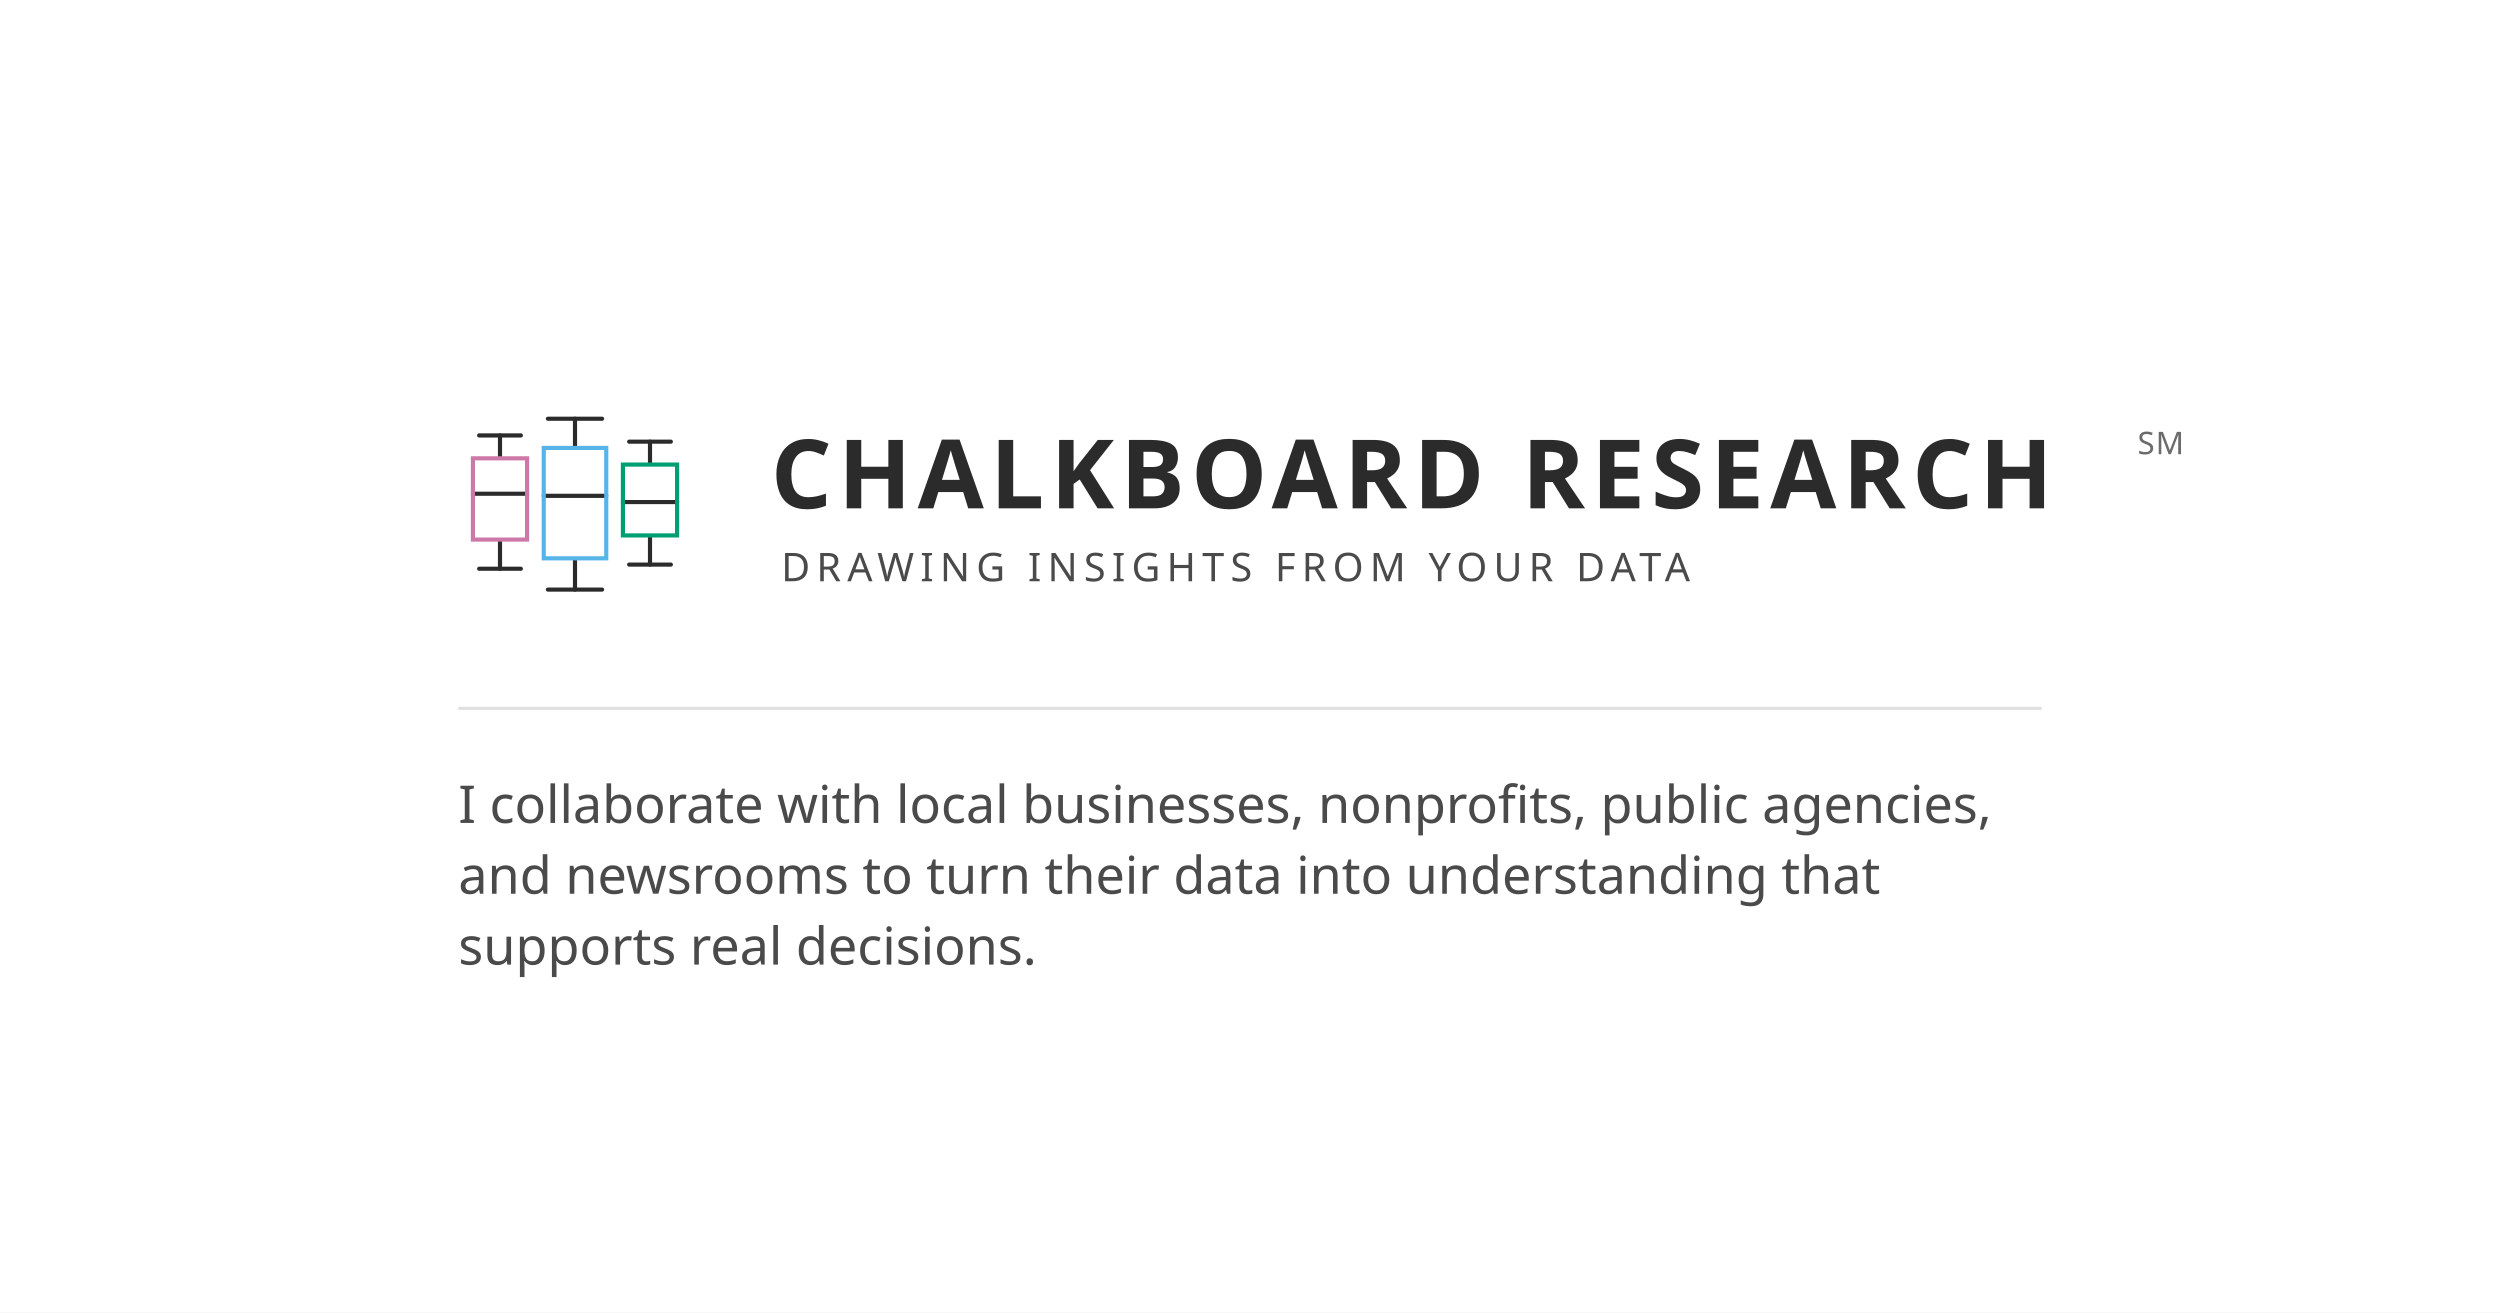
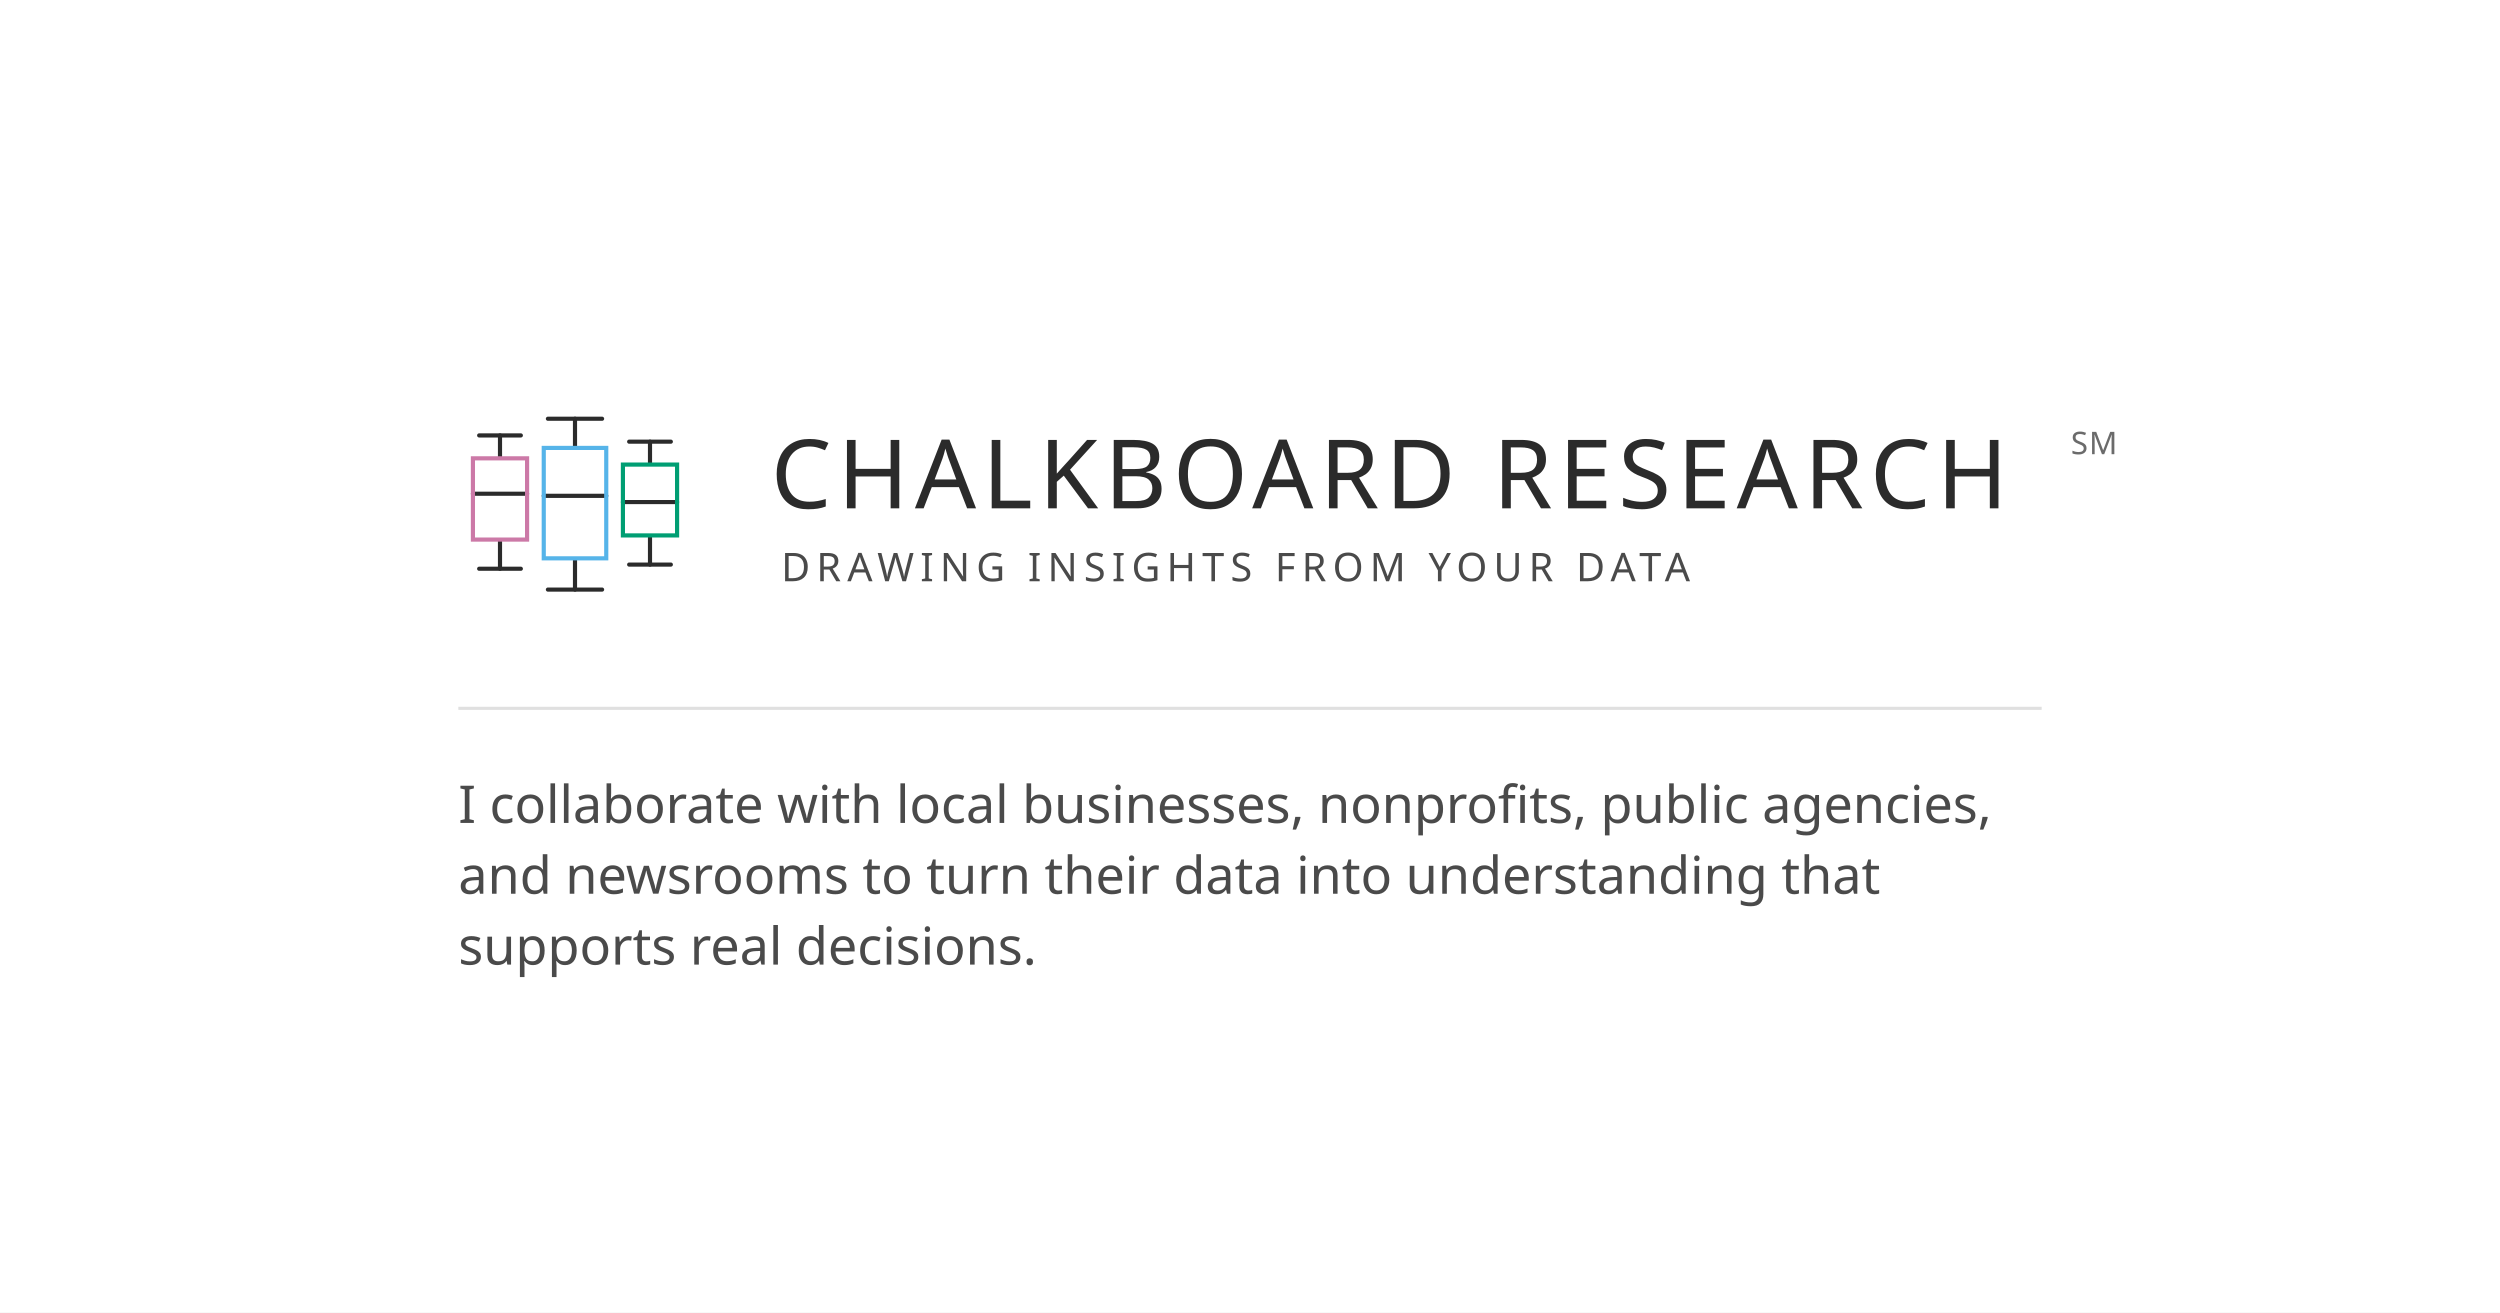
<svg xmlns="http://www.w3.org/2000/svg" width="1200" height="630" viewBox="0 0 1200 630">
  <rect width="1200" height="630" fill="#ffffff" />
  <g transform="translate(220, 195)">
    <line x1="20" y1="14" x2="20" y2="24" stroke="#2b2b2b" stroke-width="2" stroke-linecap="round" />
    <line x1="10" y1="14" x2="30" y2="14" stroke="#2b2b2b" stroke-width="2" stroke-linecap="round" />
    <line x1="7" y1="42" x2="33" y2="42" stroke="#2b2b2b" stroke-width="2" stroke-linecap="round" />
    <line x1="20" y1="65" x2="20" y2="78" stroke="#2b2b2b" stroke-width="2" stroke-linecap="round" />
    <line x1="10" y1="78" x2="30" y2="78" stroke="#2b2b2b" stroke-width="2" stroke-linecap="round" />
    <rect x="7" y="25" width="26" height="39" stroke="#CC79A7" stroke-width="2" fill="none" />
    <line x1="56" y1="6" x2="56" y2="19" stroke="#2b2b2b" stroke-width="2" stroke-linecap="round" />
    <line x1="43" y1="6" x2="69" y2="6" stroke="#2b2b2b" stroke-width="2" stroke-linecap="round" />
    <line x1="41" y1="43" x2="71" y2="43" stroke="#2b2b2b" stroke-width="2" stroke-linecap="round" />
    <line x1="56" y1="74" x2="56" y2="88" stroke="#2b2b2b" stroke-width="2" stroke-linecap="round" />
    <line x1="43" y1="88" x2="69" y2="88" stroke="#2b2b2b" stroke-width="2" stroke-linecap="round" />
    <rect x="41" y="20" width="30" height="53" stroke="#56B4E9" stroke-width="2" fill="none" />
    <line x1="92" y1="17" x2="92" y2="27" stroke="#2b2b2b" stroke-width="2" stroke-linecap="round" />
    <line x1="82" y1="17" x2="102" y2="17" stroke="#2b2b2b" stroke-width="2" stroke-linecap="round" />
    <line x1="79" y1="46" x2="105" y2="46" stroke="#2b2b2b" stroke-width="2" stroke-linecap="round" />
    <line x1="92" y1="63" x2="92" y2="76" stroke="#2b2b2b" stroke-width="2" stroke-linecap="round" />
    <line x1="82" y1="76" x2="102" y2="76" stroke="#2b2b2b" stroke-width="2" stroke-linecap="round" />
    <rect x="79" y="28" width="26" height="34" stroke="#009E73" stroke-width="2" fill="none" />
  </g>
-   <text x="370" y="244" font-family="Josefin Sans" font-weight="600" font-size="46" letter-spacing="3" fill="#2b2b2b">CHALKBOARD RESEARCH</text>
-   <text x="1026" y="218" font-family="Josefin Sans" font-size="15" letter-spacing="0.5" fill="#6b6b6b">SM</text>
-   <text x="375" y="279" font-family="Josefin Sans" font-weight="300" font-size="19" letter-spacing="3" fill="#4a4a4a">DRAWING INSIGHTS FROM YOUR DATA</text>
+   <text x="370" y="244" font-family="Jost W600" font-size="46" letter-spacing="3" fill="#2b2b2b">CHALKBOARD RESEARCH</text>
+   <text x="994" y="218" font-family="Jost" font-size="15" letter-spacing="0.5" fill="#6b6b6b">SM</text>
+   <text x="375" y="279" font-family="Jost" font-weight="300" font-size="19" letter-spacing="3" fill="#4a4a4a">DRAWING INSIGHTS FROM YOUR DATA</text>
  <line x1="220" y1="340" x2="980" y2="340" stroke="#e0e0e0" stroke-width="1.5" />
  <text x="220" y="395" font-family="Lora" font-weight="400" font-size="25" letter-spacing="0" fill="#4a4a4a">
    <tspan x="220" dy="0">I collaborate with local businesses, nonprofits, public agencies,</tspan>
    <tspan x="220" dy="34">and newsrooms to turn their data into understanding that</tspan>
    <tspan x="220" dy="34">supports real decisions.</tspan>
  </text>
</svg>
